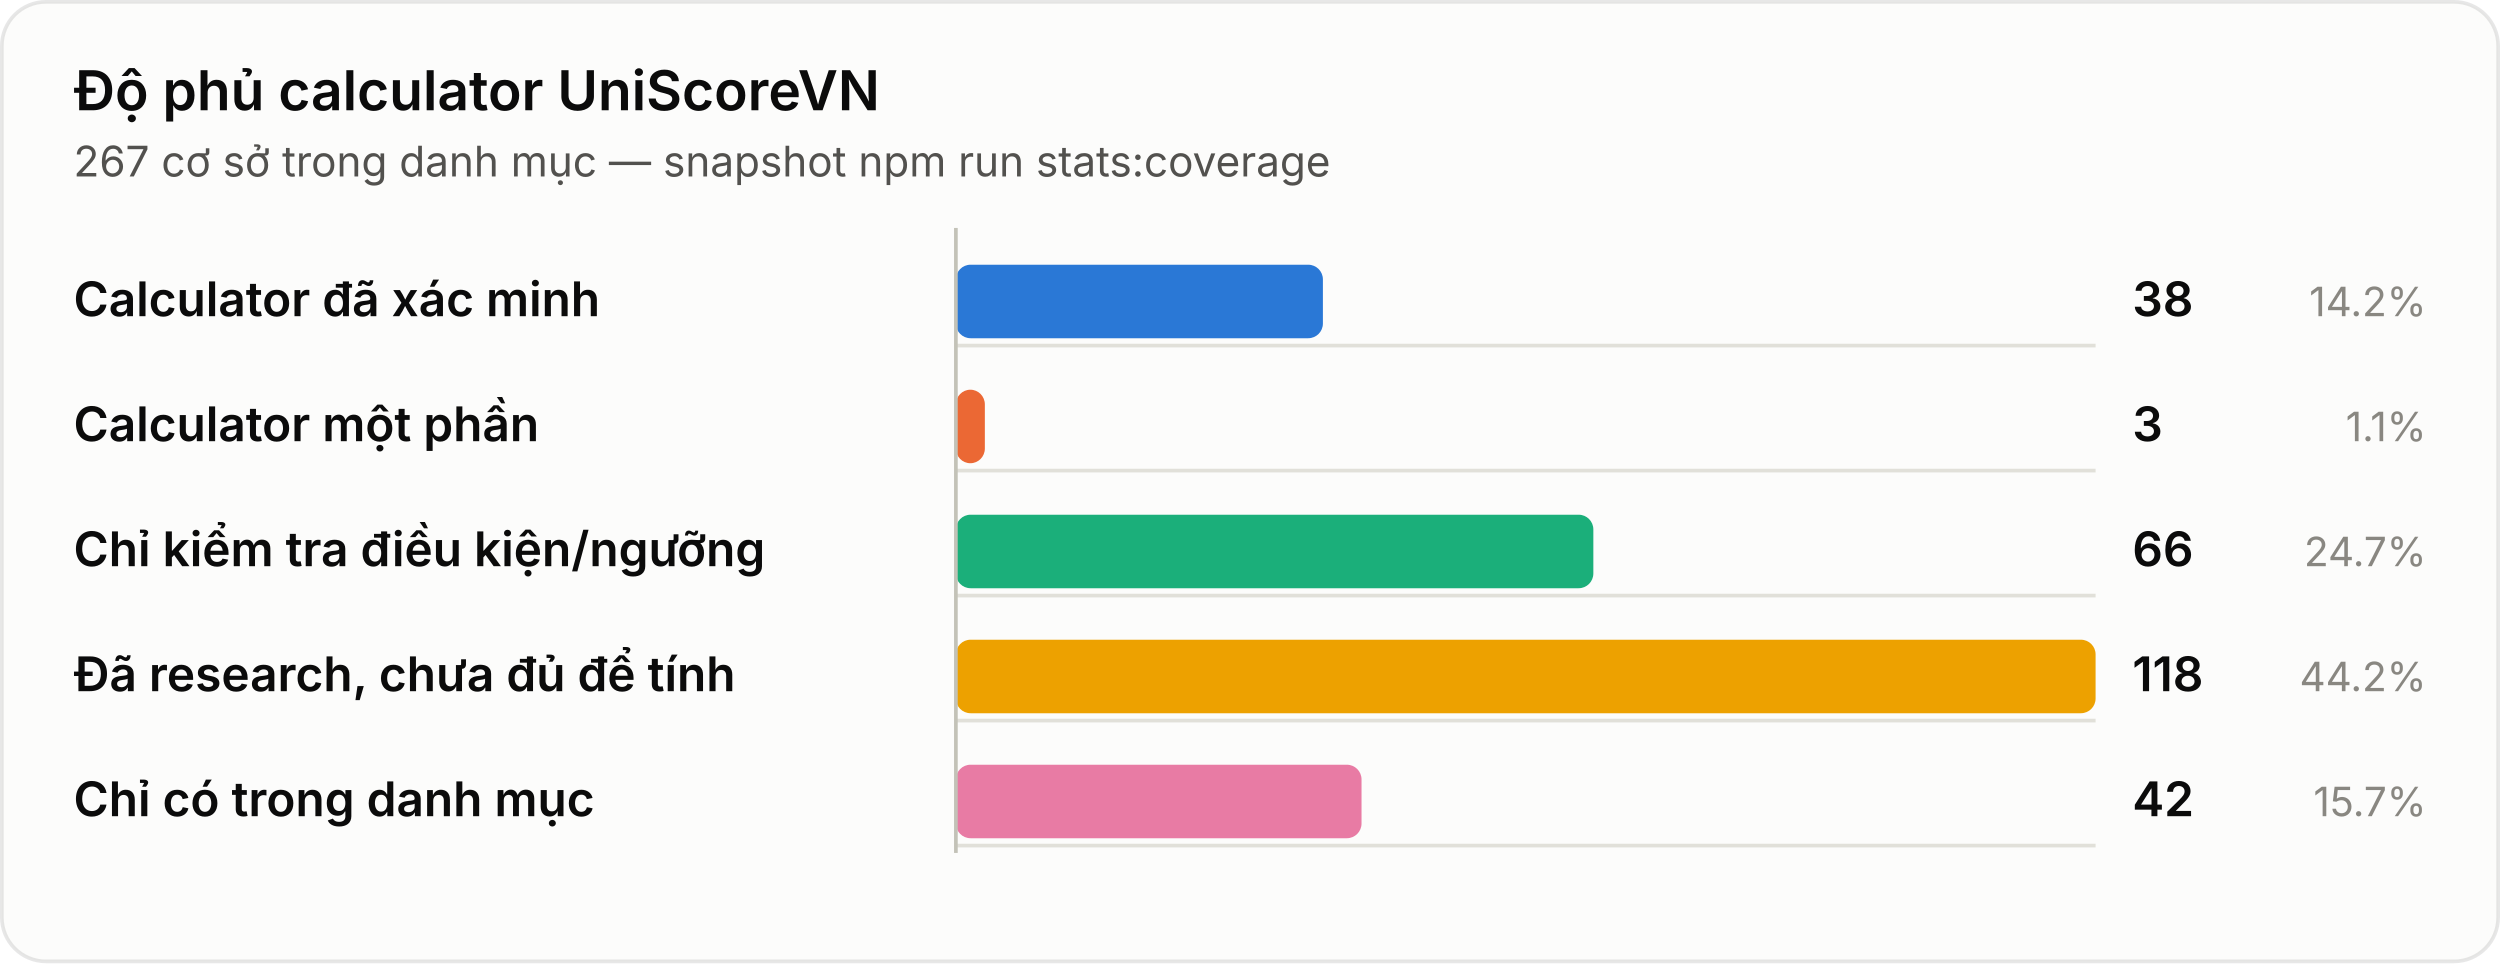
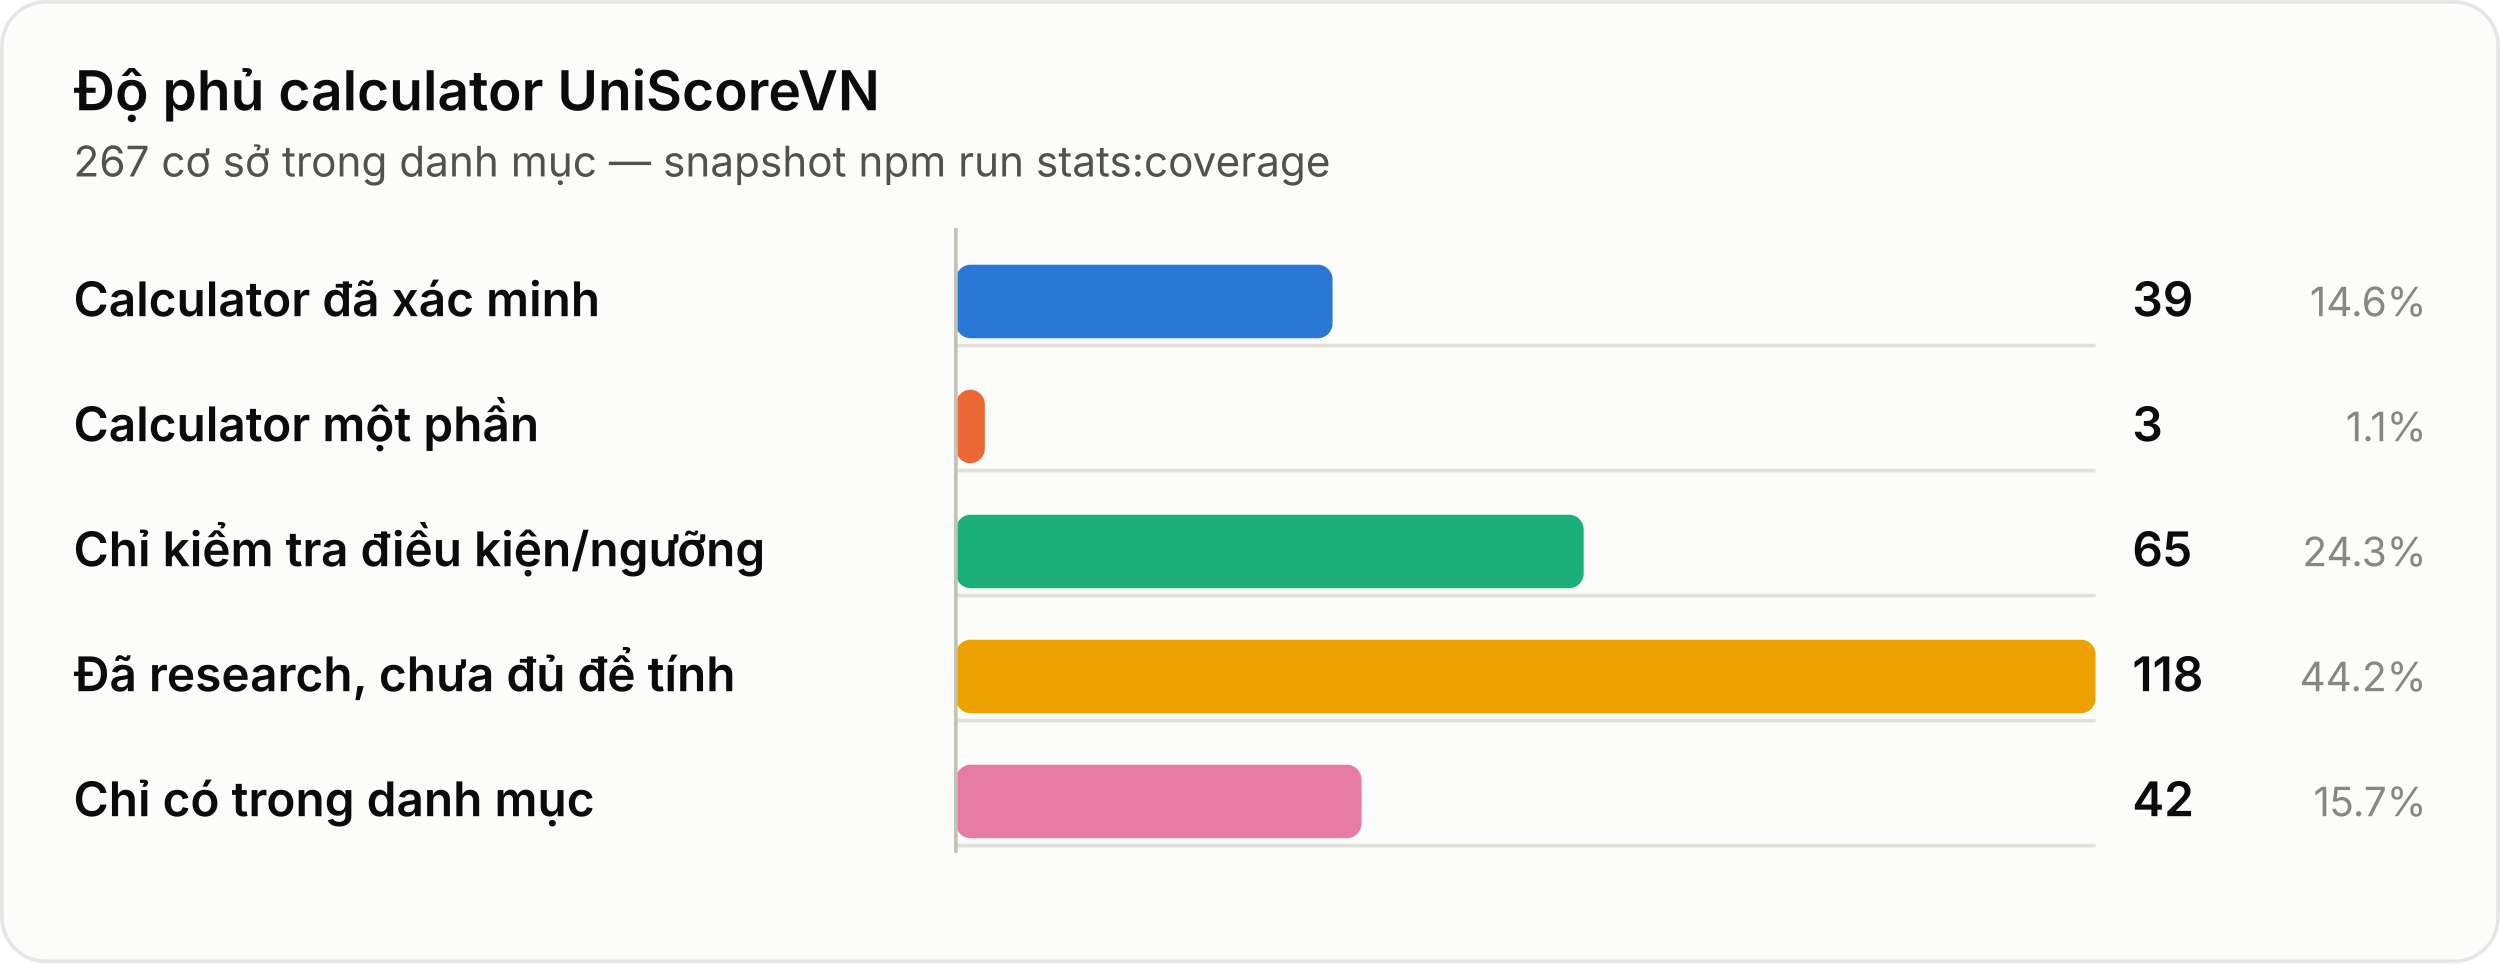
<svg xmlns="http://www.w3.org/2000/svg" width="680" height="262" viewBox="0 0 680 262" font-family="system-ui, -apple-system, Segoe UI, sans-serif">
  <rect x="0.5" y="0.5" width="679" height="261" rx="12" fill="#fcfcfb" stroke="rgba(11,11,11,0.10)" />
  <text x="20" y="30" font-size="15" font-weight="600" fill="#0b0b0b">Độ phủ calculator UniScoreVN</text>
  <text x="20" y="48" font-size="11.5" fill="#52514e">267 cơ sở trong danh mục — snapshot npm run stats:coverage</text>
  <g transform="translate(20, 10)">
    <text x="0" y="76" font-size="13" font-weight="600" fill="#0b0b0b">Calculator đã xác minh</text>
    <line x1="240" y1="84" x2="550" y2="84" stroke="#e1e0d9" stroke-width="1" />
-     <rect x="240" y="62" width="99.831" height="20" rx="4" fill="#2a78d6" />
-     <text x="560" y="76" font-size="13" font-weight="600" fill="#0b0b0b" text-anchor="start">38</text>
-     <text x="640" y="76" font-size="11" fill="#898781" text-anchor="end">14.2%</text>
+     <rect x="240" y="62" width="102.458" height="20" rx="4" fill="#2a78d6" />
+     <text x="560" y="76" font-size="13" font-weight="600" fill="#0b0b0b" text-anchor="start">39</text>
+     <text x="640" y="76" font-size="11" fill="#898781" text-anchor="end">14.6%</text>
    <text x="0" y="110" font-size="13" font-weight="600" fill="#0b0b0b">Calculator một phần</text>
    <line x1="240" y1="118" x2="550" y2="118" stroke="#e1e0d9" stroke-width="1" />
    <rect x="240" y="96" width="7.881" height="20" rx="4" fill="#eb6834" />
    <text x="560" y="110" font-size="13" font-weight="600" fill="#0b0b0b" text-anchor="start">3</text>
    <text x="640" y="110" font-size="11" fill="#898781" text-anchor="end">1.1%</text>
    <text x="0" y="144" font-size="13" font-weight="600" fill="#0b0b0b">Chỉ kiểm tra điều kiện/ngưỡng</text>
    <line x1="240" y1="152" x2="550" y2="152" stroke="#e1e0d9" stroke-width="1" />
-     <rect x="240" y="130" width="173.39" height="20" rx="4" fill="#1baf7a" />
-     <text x="560" y="144" font-size="13" font-weight="600" fill="#0b0b0b" text-anchor="start">66</text>
-     <text x="640" y="144" font-size="11" fill="#898781" text-anchor="end">24.7%</text>
+     <rect x="240" y="130" width="170.763" height="20" rx="4" fill="#1baf7a" />
+     <text x="560" y="144" font-size="13" font-weight="600" fill="#0b0b0b" text-anchor="start">65</text>
+     <text x="640" y="144" font-size="11" fill="#898781" text-anchor="end">24.3%</text>
    <text x="0" y="178" font-size="13" font-weight="600" fill="#0b0b0b">Đã research, chưa đủ để tính</text>
    <line x1="240" y1="186" x2="550" y2="186" stroke="#e1e0d9" stroke-width="1" />
    <rect x="240" y="164" width="310" height="20" rx="4" fill="#eda100" />
    <text x="560" y="178" font-size="13" font-weight="600" fill="#0b0b0b" text-anchor="start">118</text>
    <text x="640" y="178" font-size="11" fill="#898781" text-anchor="end">44.2%</text>
    <text x="0" y="212" font-size="13" font-weight="600" fill="#0b0b0b">Chỉ có trong danh mục</text>
    <line x1="240" y1="220" x2="550" y2="220" stroke="#e1e0d9" stroke-width="1" />
    <rect x="240" y="198" width="110.339" height="20" rx="4" fill="#e87ba4" />
    <text x="560" y="212" font-size="13" font-weight="600" fill="#0b0b0b" text-anchor="start">42</text>
    <text x="640" y="212" font-size="11" fill="#898781" text-anchor="end">15.7%</text>
    <line x1="240" y1="52" x2="240" y2="222" stroke="#c3c2b7" stroke-width="1" />
  </g>
</svg>
